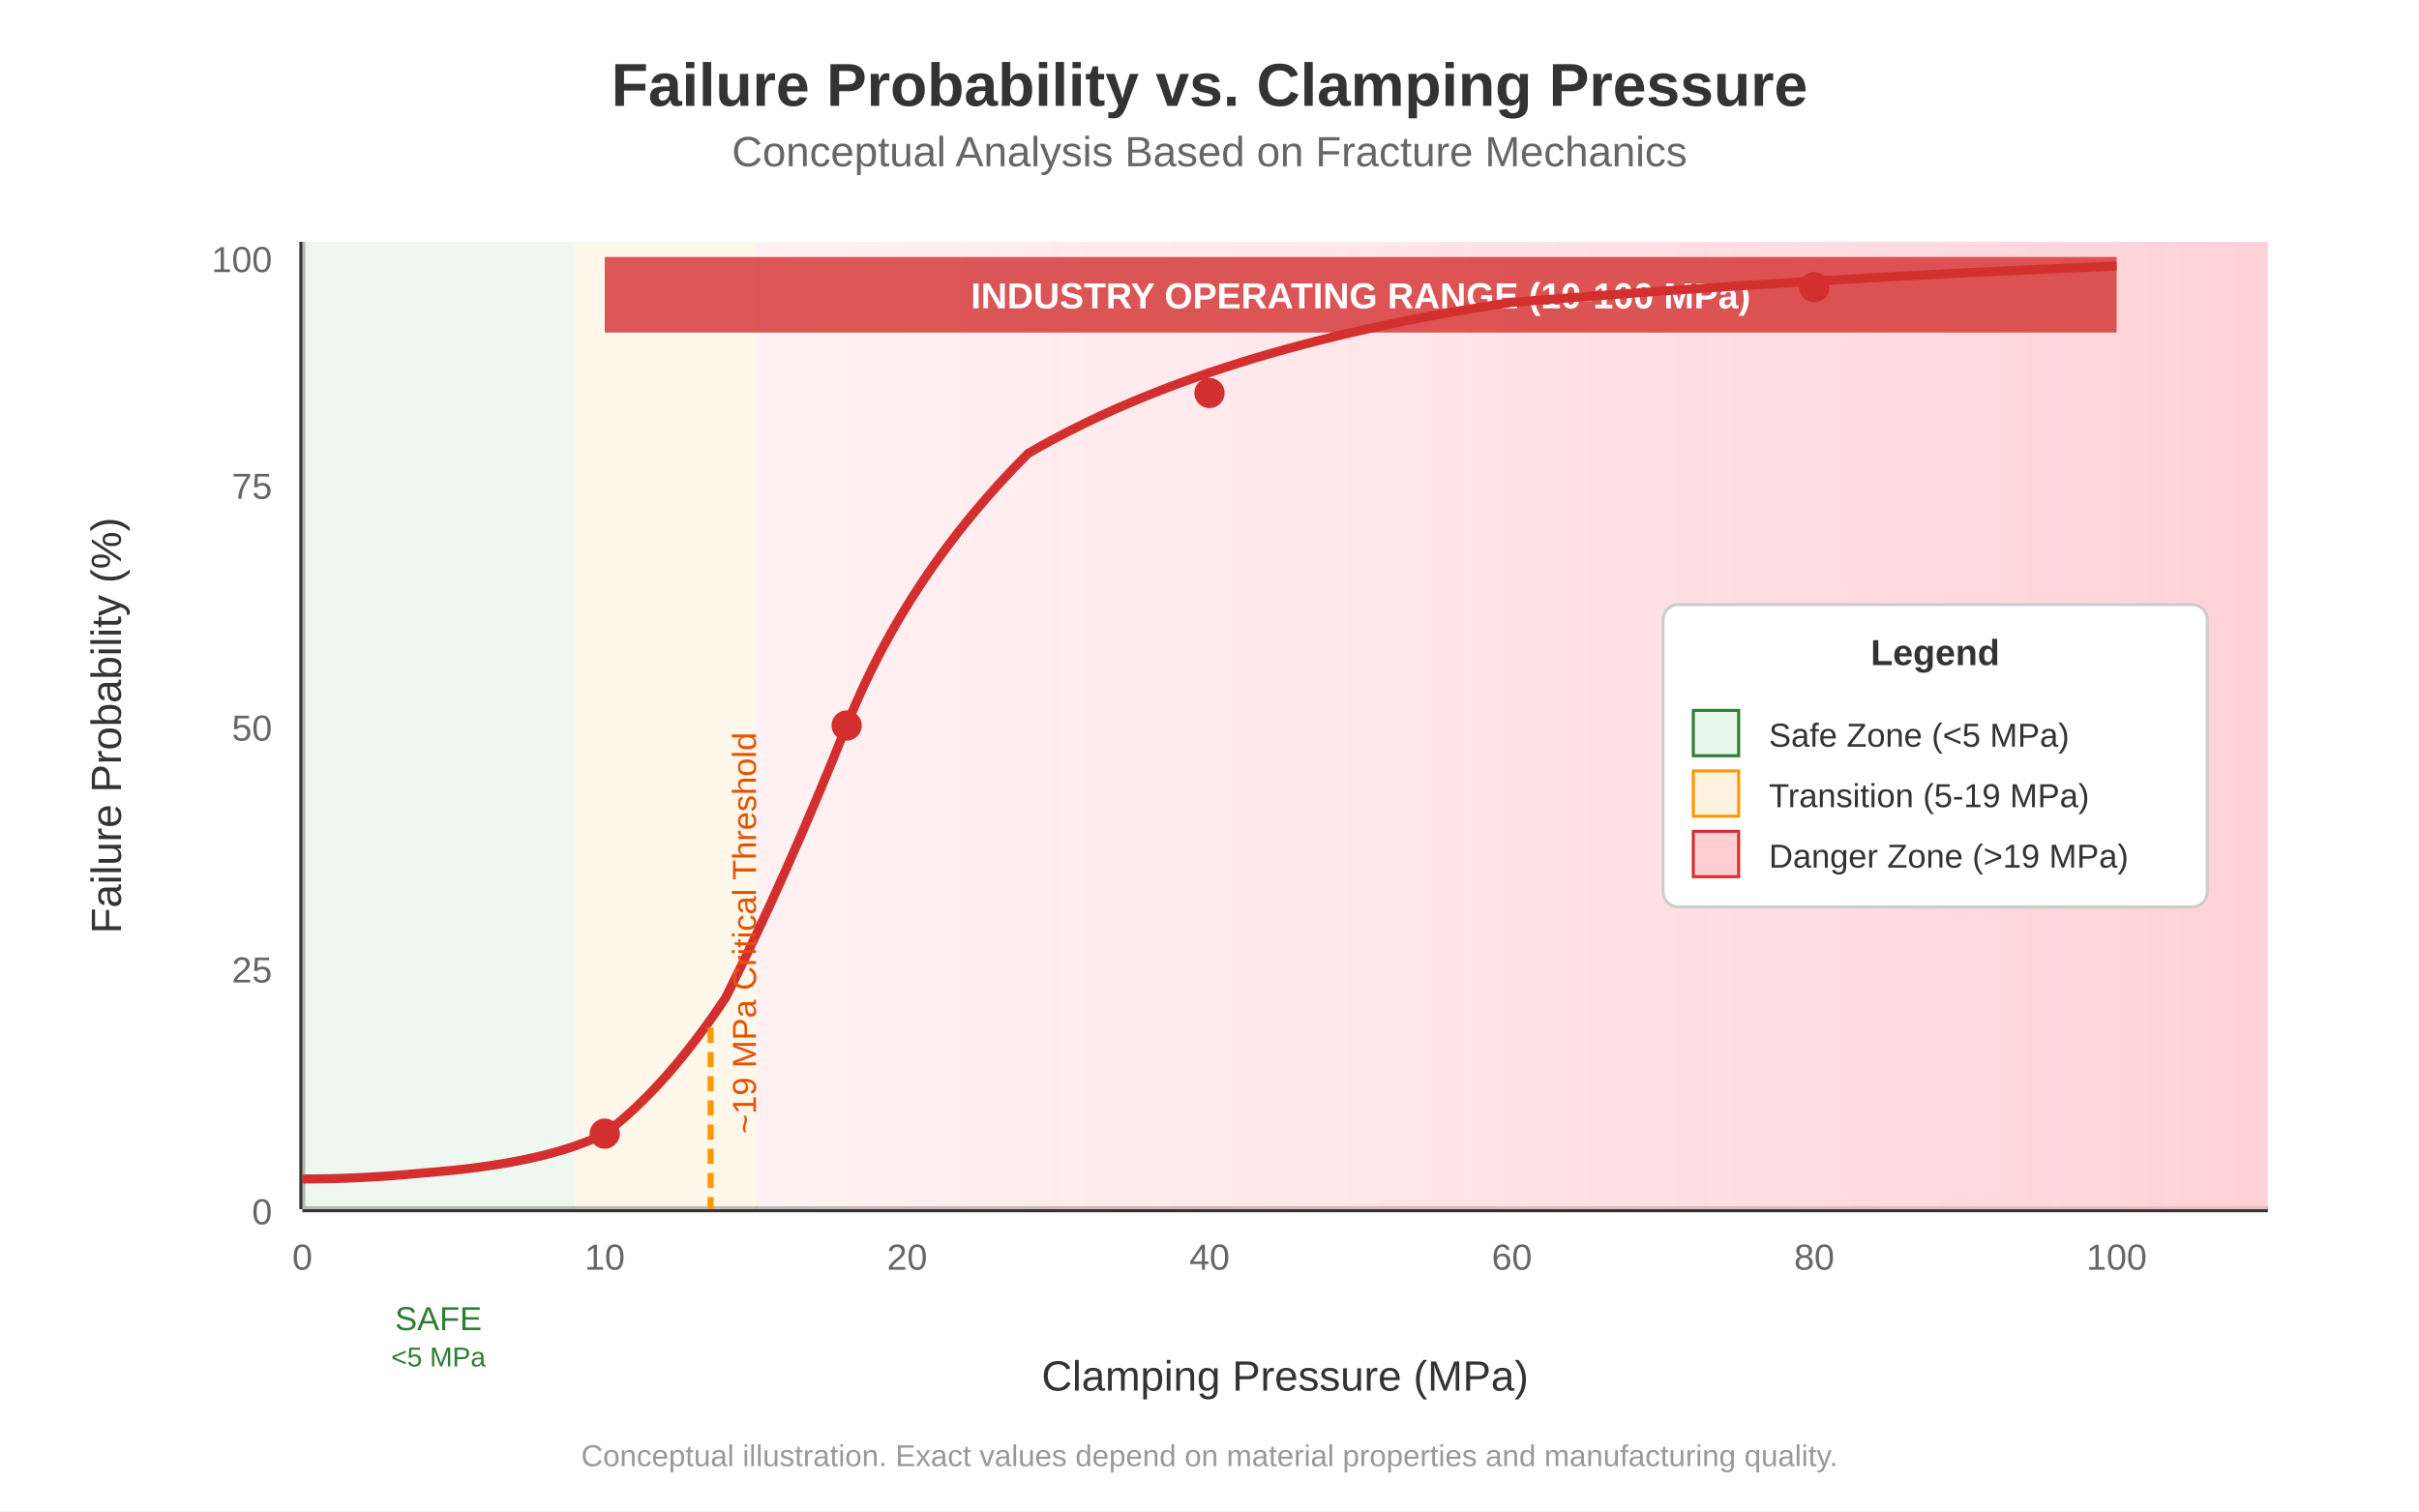
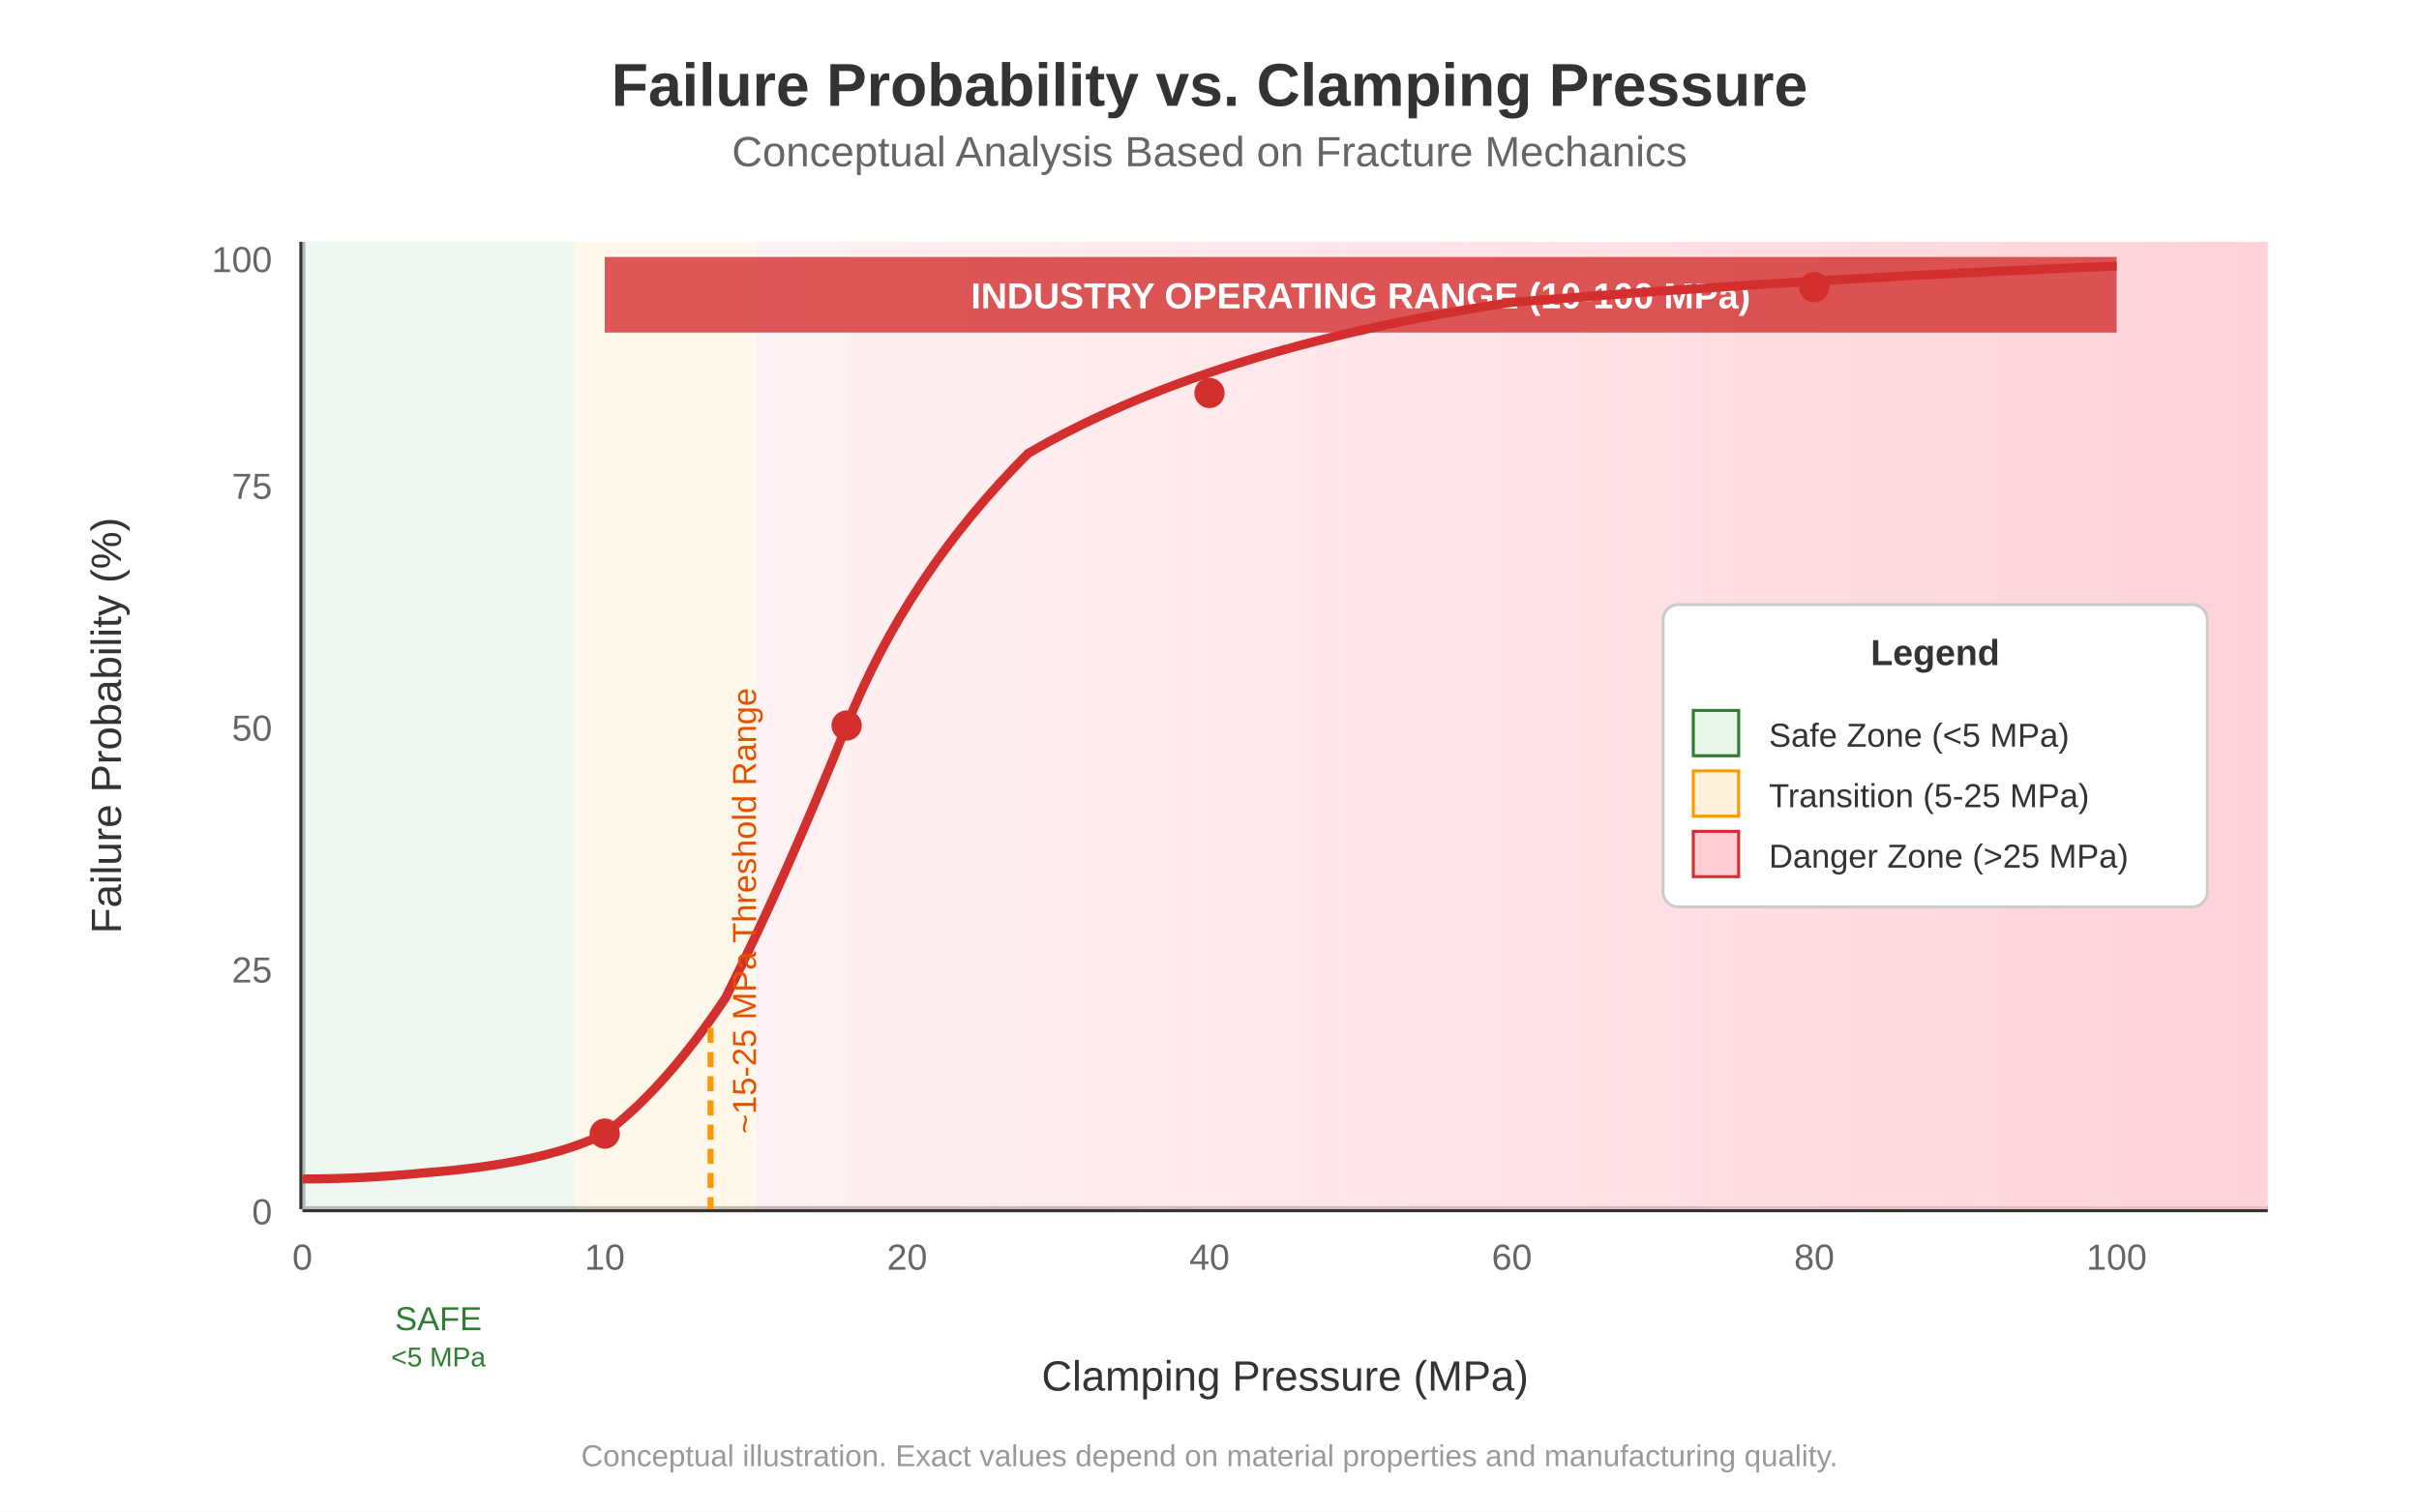
<svg xmlns="http://www.w3.org/2000/svg" width="800" height="500">
  <rect width="100%" height="100%" fill="white" />
  <text x="400" y="35" font-family="Arial, sans-serif" font-size="20" font-weight="bold" text-anchor="middle" fill="#333">
    Failure Probability vs. Clamping Pressure
  </text>
  <text x="400" y="55" font-family="Arial, sans-serif" font-size="14" text-anchor="middle" fill="#666">
    Conceptual Analysis Based on Fracture Mechanics
  </text>
  <line x1="100" y1="400" x2="750" y2="400" stroke="#333" stroke-width="2" />
  <line x1="100" y1="400" x2="100" y2="80" stroke="#333" stroke-width="2" />
  <text x="40" y="240" font-family="Arial, sans-serif" font-size="14" text-anchor="middle" fill="#333" transform="rotate(-90, 40, 240)">
    Failure Probability (%)
  </text>
  <text x="425" y="460" font-family="Arial, sans-serif" font-size="14" text-anchor="middle" fill="#333">
    Clamping Pressure (MPa)
  </text>
  <text x="90" y="405" font-family="Arial, sans-serif" font-size="12" text-anchor="end" fill="#666">0</text>
  <text x="90" y="325" font-family="Arial, sans-serif" font-size="12" text-anchor="end" fill="#666">25</text>
  <text x="90" y="245" font-family="Arial, sans-serif" font-size="12" text-anchor="end" fill="#666">50</text>
  <text x="90" y="165" font-family="Arial, sans-serif" font-size="12" text-anchor="end" fill="#666">75</text>
  <text x="90" y="90" font-family="Arial, sans-serif" font-size="12" text-anchor="end" fill="#666">100</text>
  <text x="100" y="420" font-family="Arial, sans-serif" font-size="12" text-anchor="middle" fill="#666">0</text>
  <text x="200" y="420" font-family="Arial, sans-serif" font-size="12" text-anchor="middle" fill="#666">10</text>
  <text x="300" y="420" font-family="Arial, sans-serif" font-size="12" text-anchor="middle" fill="#666">20</text>
  <text x="400" y="420" font-family="Arial, sans-serif" font-size="12" text-anchor="middle" fill="#666">40</text>
  <text x="500" y="420" font-family="Arial, sans-serif" font-size="12" text-anchor="middle" fill="#666">60</text>
  <text x="600" y="420" font-family="Arial, sans-serif" font-size="12" text-anchor="middle" fill="#666">80</text>
  <text x="700" y="420" font-family="Arial, sans-serif" font-size="12" text-anchor="middle" fill="#666">100</text>
  <rect x="100" y="80" width="90" height="320" fill="#e8f5e9" opacity="0.7" />
  <text x="145" y="440" font-family="Arial, sans-serif" font-size="11" text-anchor="middle" fill="#2e7d32">SAFE</text>
  <text x="145" y="452" font-family="Arial, sans-serif" font-size="9" text-anchor="middle" fill="#2e7d32">&lt;5 MPa</text>
  <rect x="190" y="80" width="60" height="320" fill="#fff3e0" opacity="0.7" />
  <defs>
    <linearGradient id="dangerGradient" x1="0%" y1="0%" x2="100%" y2="0%">
      <stop offset="0%" style="stop-color:#ffebee;stop-opacity:0.7" />
      <stop offset="100%" style="stop-color:#ffcdd2;stop-opacity:0.9" />
    </linearGradient>
  </defs>
  <rect x="250" y="80" width="500" height="320" fill="url(#dangerGradient)" />
  <rect x="200" y="85" width="500" height="25" fill="#d32f2f" opacity="0.8" />
  <text x="450" y="102" font-family="Arial, sans-serif" font-size="12" font-weight="bold" text-anchor="middle" fill="white">
    INDUSTRY OPERATING RANGE (10-100 MPa)
  </text>
  <path d="M 100 390             Q 120 390, 140 388             Q 180 385, 200 375             Q 220 360, 240 330             Q 260 290, 280 240             Q 300 190, 340 150             Q 400 115, 500 100             Q 600 92, 700 88" stroke="#d32f2f" stroke-width="3" fill="none" />
  <line x1="235" y1="340" x2="235" y2="400" stroke="#ff9800" stroke-width="2" stroke-dasharray="5,3" />
  <text x="235" y="360" font-family="Arial, sans-serif" font-size="11" text-anchor="start" fill="#e65100" transform="rotate(-90, 250, 360)">
-     ~19 MPa Critical Threshold
+     ~15-25 MPa Threshold Range
  </text>
  <circle cx="200" cy="375" r="5" fill="#d32f2f" />
  <circle cx="280" cy="240" r="5" fill="#d32f2f" />
  <circle cx="400" cy="130" r="5" fill="#d32f2f" />
  <circle cx="600" cy="95" r="5" fill="#d32f2f" />
  <rect x="550" y="200" width="180" height="100" fill="white" stroke="#ccc" rx="5" />
  <text x="640" y="220" font-family="Arial, sans-serif" font-size="12" font-weight="bold" text-anchor="middle" fill="#333">Legend</text>
  <rect x="560" y="235" width="15" height="15" fill="#e8f5e9" stroke="#2e7d32" />
  <text x="585" y="247" font-family="Arial, sans-serif" font-size="11" fill="#333">Safe Zone (&lt;5 MPa)</text>
  <rect x="560" y="255" width="15" height="15" fill="#fff3e0" stroke="#ff9800" />
-   <text x="585" y="267" font-family="Arial, sans-serif" font-size="11" fill="#333">Transition (5-19 MPa)</text>
+   <text x="585" y="267" font-family="Arial, sans-serif" font-size="11" fill="#333">Transition (5-25 MPa)</text>
  <rect x="560" y="275" width="15" height="15" fill="#ffcdd2" stroke="#d32f2f" />
-   <text x="585" y="287" font-family="Arial, sans-serif" font-size="11" fill="#333">Danger Zone (&gt;19 MPa)</text>
+   <text x="585" y="287" font-family="Arial, sans-serif" font-size="11" fill="#333">Danger Zone (&gt;25 MPa)</text>
  <text x="400" y="485" font-family="Arial, sans-serif" font-size="10" text-anchor="middle" fill="#999">
    Conceptual illustration. Exact values depend on material properties and manufacturing quality.
  </text>
</svg>
